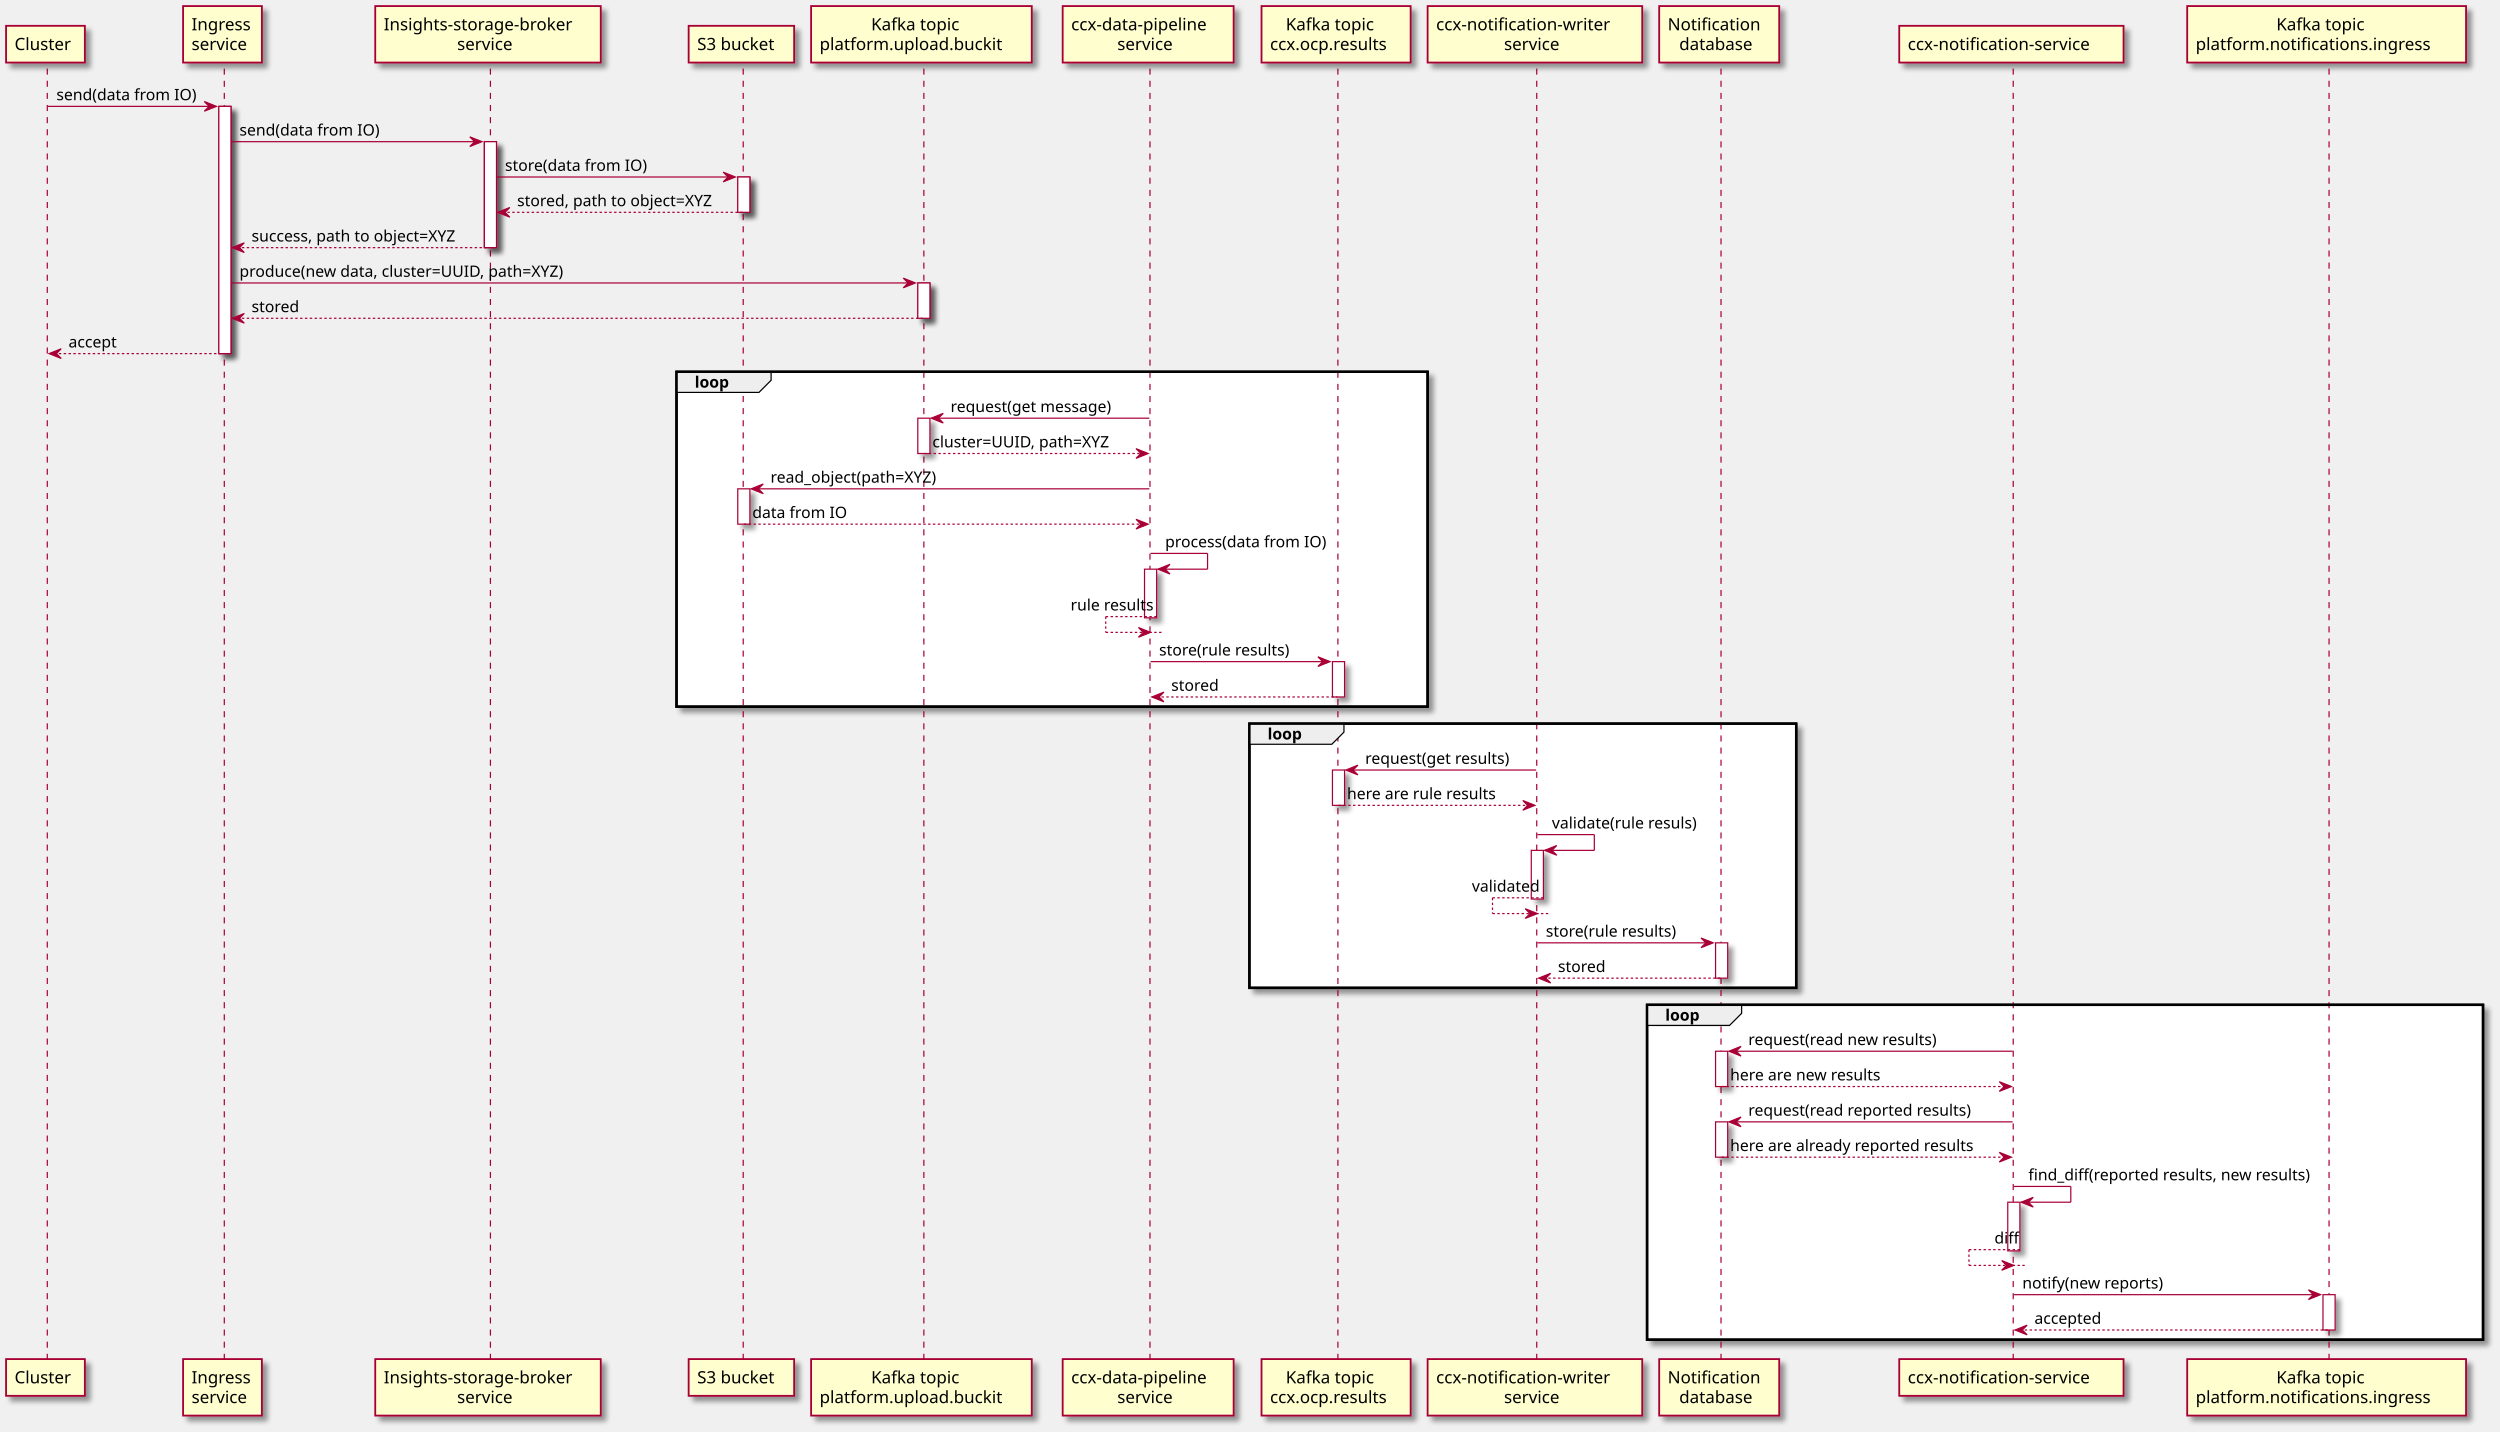
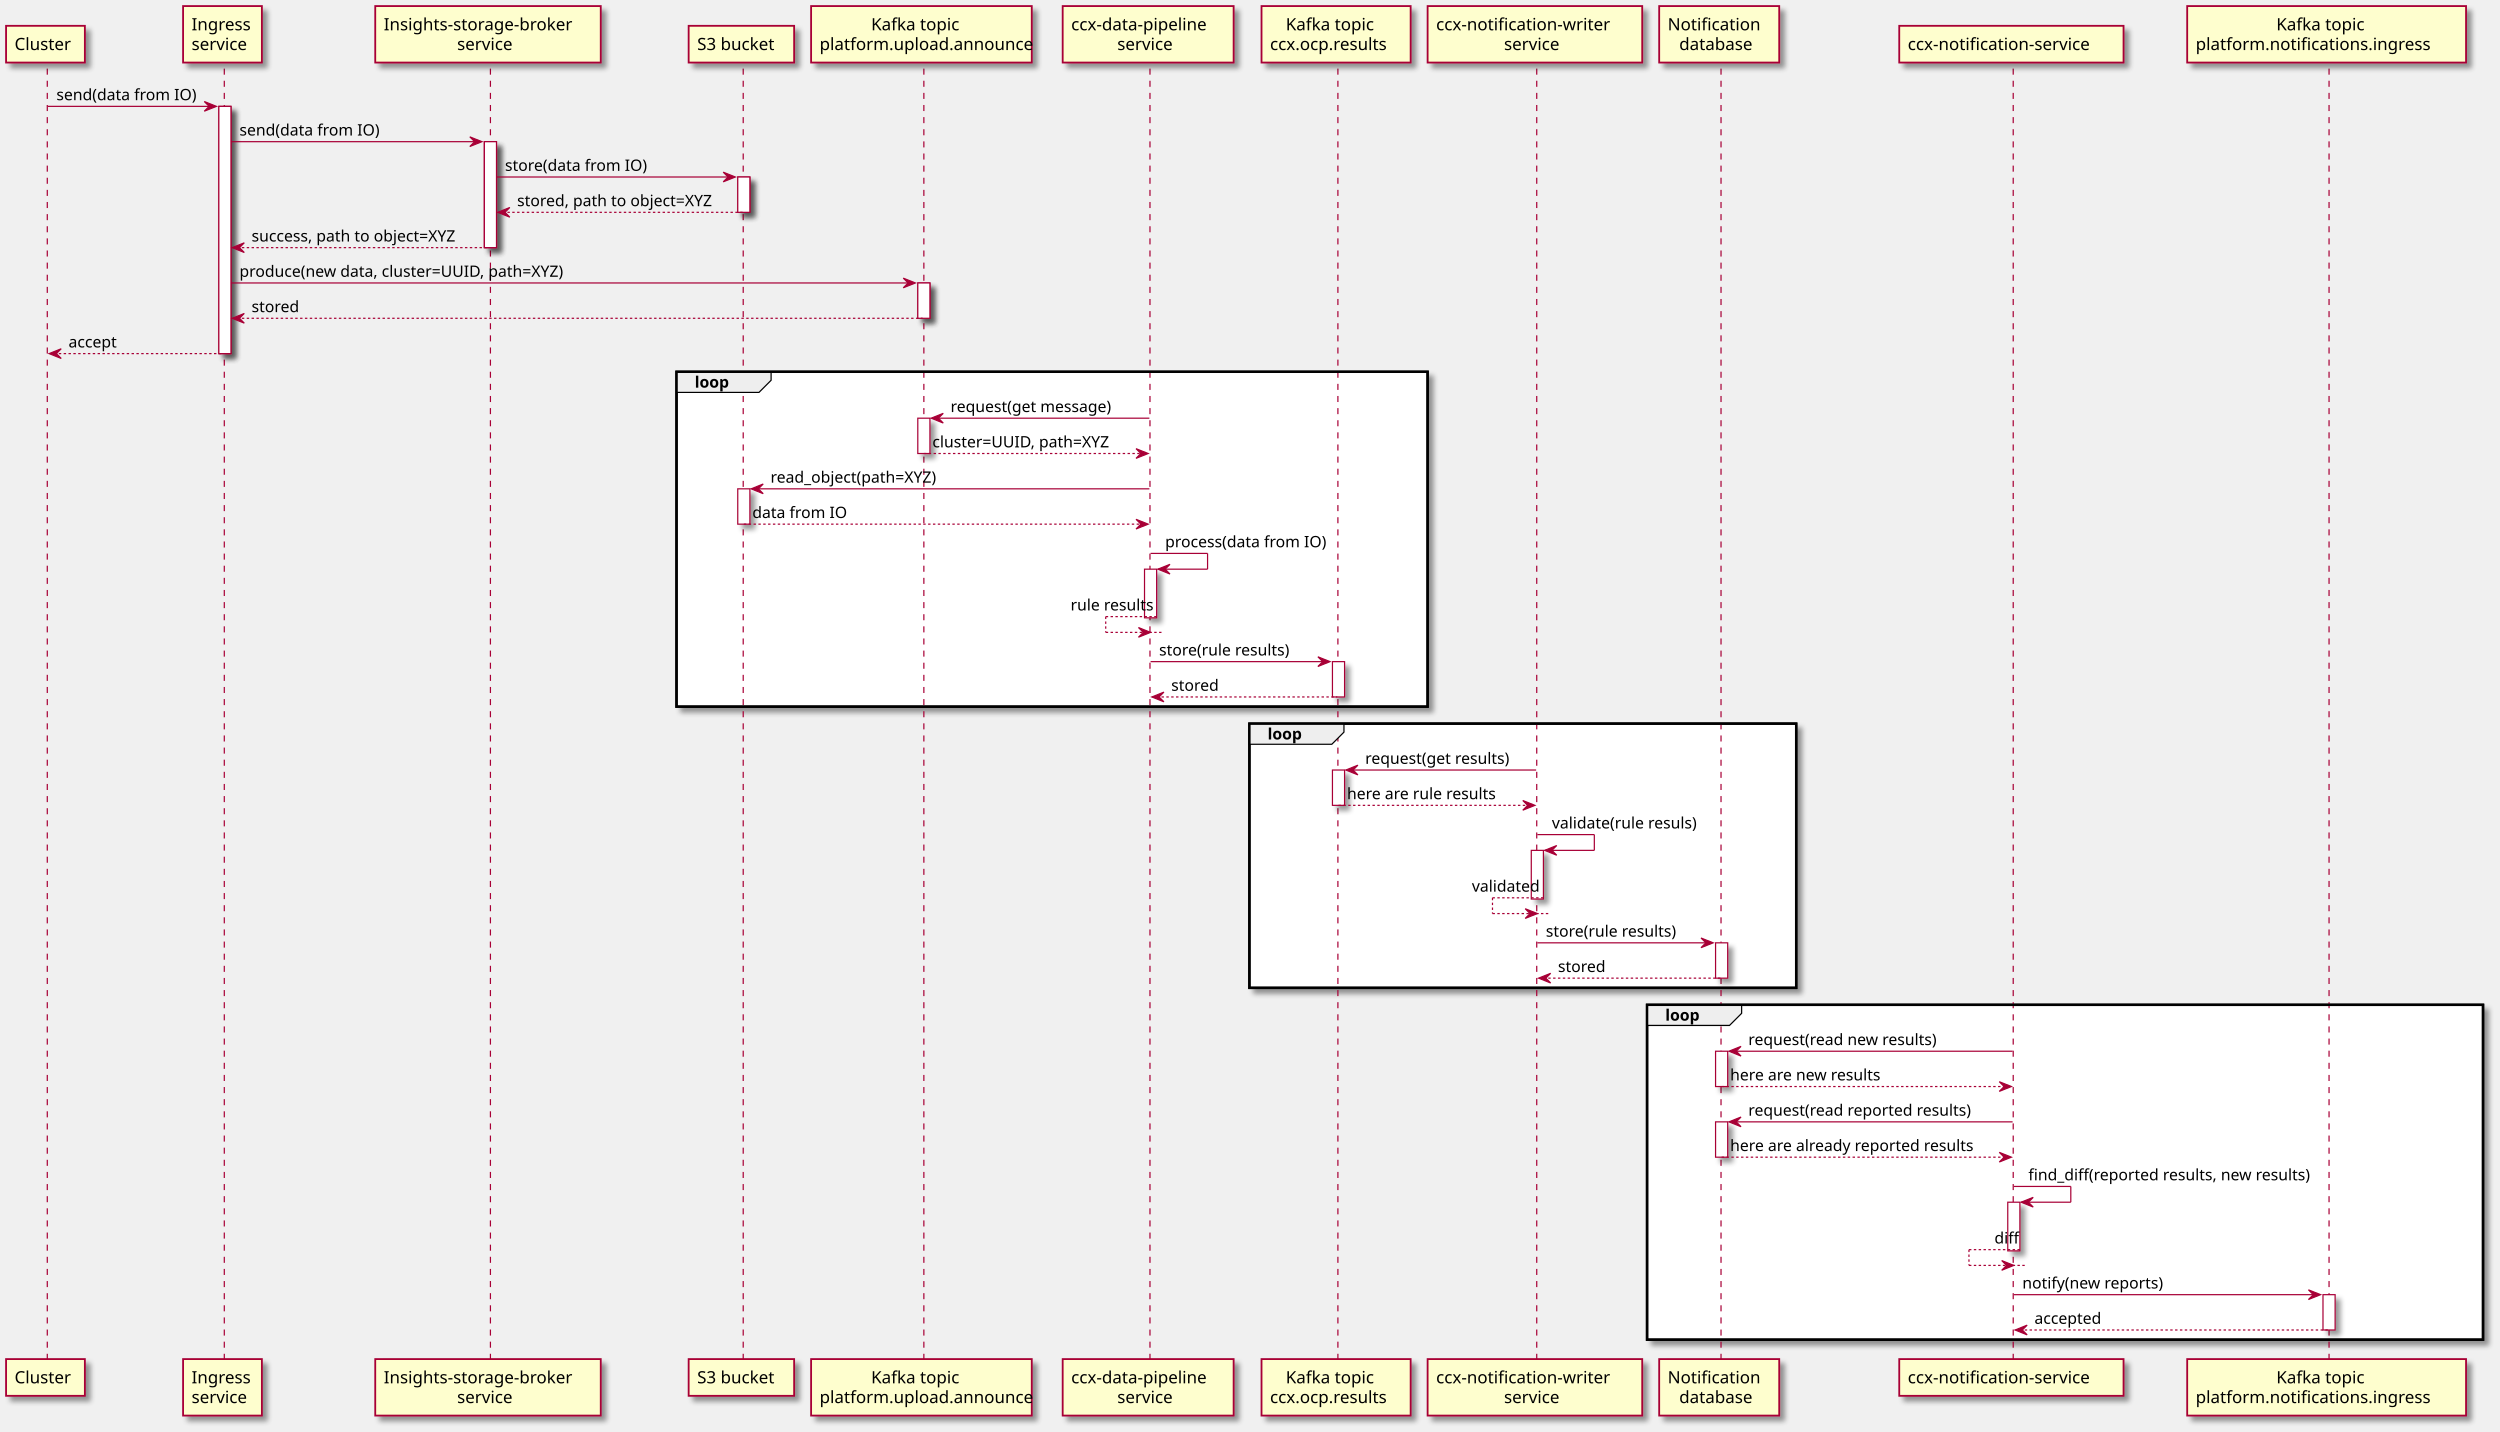
<svg xmlns="http://www.w3.org/2000/svg" contentScriptType="application/ecmascript" contentStyleType="text/css" height="1181px" preserveAspectRatio="none" style="width:2062px;height:1181px;background:#FFFFFF;" version="1.1" viewBox="0 0 2062 1181" width="2062px" zoomAndPan="magnify">
  <defs>
    <filter height="300%" id="fgoh4sk5rssi3" width="300%" x="-1" y="-1">
      <feGaussianBlur result="blurOut" stdDeviation="2.0" />
      <feColorMatrix in="blurOut" result="blurOut2" type="matrix" values="0 0 0 0 0 0 0 0 0 0 0 0 0 0 0 0 0 0 .4 0" />
      <feOffset dx="4.0" dy="4.0" in="blurOut2" result="blurOut3" />
      <feBlend in="SourceGraphic" in2="blurOut3" mode="normal" />
    </filter>
  </defs>
  <g>
    <rect fill="#FFFFFF" filter="url(#fgoh4sk5rssi3)" height="203.93" style="stroke:#A80036;stroke-width:1.0;" width="10" x="180.5" y="87.727" />
    <rect fill="#FFFFFF" filter="url(#fgoh4sk5rssi3)" height="87.398" style="stroke:#A80036;stroke-width:1.0;" width="10" x="399.5" y="116.859" />
    <rect fill="#FFFFFF" filter="url(#fgoh4sk5rssi3)" height="29.133" style="stroke:#A80036;stroke-width:1.0;" width="10" x="608.5" y="145.992" />
    <rect fill="#FFFFFF" filter="url(#fgoh4sk5rssi3)" height="29.133" style="stroke:#A80036;stroke-width:1.0;" width="10" x="608.5" y="403.188" />
    <rect fill="#FFFFFF" filter="url(#fgoh4sk5rssi3)" height="29.133" style="stroke:#A80036;stroke-width:1.0;" width="10" x="757" y="233.391" />
    <rect fill="#FFFFFF" filter="url(#fgoh4sk5rssi3)" height="29.133" style="stroke:#A80036;stroke-width:1.0;" width="10" x="757" y="344.922" />
    <rect fill="#FFFFFF" filter="url(#fgoh4sk5rssi3)" height="40.133" style="stroke:#A80036;stroke-width:1.0;" width="10" x="944" y="469.453" />
    <rect fill="#FFFFFF" filter="url(#fgoh4sk5rssi3)" height="29.133" style="stroke:#A80036;stroke-width:1.0;" width="10" x="1099" y="545.719" />
    <rect fill="#FFFFFF" filter="url(#fgoh4sk5rssi3)" height="29.133" style="stroke:#A80036;stroke-width:1.0;" width="10" x="1099" y="635.117" />
    <rect fill="#FFFFFF" filter="url(#fgoh4sk5rssi3)" height="40.133" style="stroke:#A80036;stroke-width:1.0;" width="10" x="1263" y="701.383" />
    <rect fill="#FFFFFF" filter="url(#fgoh4sk5rssi3)" height="29.133" style="stroke:#A80036;stroke-width:1.0;" width="10" x="1415" y="777.648" />
    <rect fill="#FFFFFF" filter="url(#fgoh4sk5rssi3)" height="29.133" style="stroke:#A80036;stroke-width:1.0;" width="10" x="1415" y="867.047" />
    <rect fill="#FFFFFF" filter="url(#fgoh4sk5rssi3)" height="29.133" style="stroke:#A80036;stroke-width:1.0;" width="10" x="1415" y="925.312" />
    <rect fill="#FFFFFF" filter="url(#fgoh4sk5rssi3)" height="40.133" style="stroke:#A80036;stroke-width:1.0;" width="10" x="1656" y="991.578" />
    <rect fill="#FFFFFF" filter="url(#fgoh4sk5rssi3)" height="29.133" style="stroke:#A80036;stroke-width:1.0;" width="10" x="1916" y="1067.844" />
    <rect fill="#FFFFFF" filter="url(#fgoh4sk5rssi3)" height="276.195" style="stroke:#000000;stroke-width:2.0;" width="619.5" x="558" y="306.656" />
    <rect fill="#FFFFFF" filter="url(#fgoh4sk5rssi3)" height="217.93" style="stroke:#000000;stroke-width:2.0;" width="451" x="1030.5" y="596.852" />
    <rect fill="#FFFFFF" filter="url(#fgoh4sk5rssi3)" height="276.195" style="stroke:#000000;stroke-width:2.0;" width="689.5" x="1358.5" y="828.781" />
    <line style="stroke:#A80036;stroke-width:1.0;stroke-dasharray:5.0,5.0;" x1="39" x2="39" y1="56.594" y2="1121.977" />
    <line style="stroke:#A80036;stroke-width:1.0;stroke-dasharray:5.0,5.0;" x1="185" x2="185" y1="56.594" y2="1121.977" />
    <line style="stroke:#A80036;stroke-width:1.0;stroke-dasharray:5.0,5.0;" x1="404.5" x2="404.5" y1="56.594" y2="1121.977" />
    <line style="stroke:#A80036;stroke-width:1.0;stroke-dasharray:5.0,5.0;" x1="613" x2="613" y1="56.594" y2="1121.977" />
    <line style="stroke:#A80036;stroke-width:1.0;stroke-dasharray:5.0,5.0;" x1="762" x2="762" y1="56.594" y2="1121.977" />
    <line style="stroke:#A80036;stroke-width:1.0;stroke-dasharray:5.0,5.0;" x1="948.5" x2="948.5" y1="56.594" y2="1121.977" />
    <line style="stroke:#A80036;stroke-width:1.0;stroke-dasharray:5.0,5.0;" x1="1103.5" x2="1103.5" y1="56.594" y2="1121.977" />
    <line style="stroke:#A80036;stroke-width:1.0;stroke-dasharray:5.0,5.0;" x1="1267.5" x2="1267.5" y1="56.594" y2="1121.977" />
    <line style="stroke:#A80036;stroke-width:1.0;stroke-dasharray:5.0,5.0;" x1="1419.5" x2="1419.5" y1="56.594" y2="1121.977" />
    <line style="stroke:#A80036;stroke-width:1.0;stroke-dasharray:5.0,5.0;" x1="1660.5" x2="1660.5" y1="56.594" y2="1121.977" />
    <line style="stroke:#A80036;stroke-width:1.0;stroke-dasharray:5.0,5.0;" x1="1921" x2="1921" y1="56.594" y2="1121.977" />
    <rect fill="#FEFECE" filter="url(#fgoh4sk5rssi3)" height="30.297" style="stroke:#A80036;stroke-width:1.5;" width="65" x="5" y="21.297" />
    <text fill="#000000" font-family="sans-serif" font-size="14" lengthAdjust="spacing" textLength="51" x="12" y="41.292">Cluster</text>
    <rect fill="#FEFECE" filter="url(#fgoh4sk5rssi3)" height="30.297" style="stroke:#A80036;stroke-width:1.5;" width="65" x="5" y="1120.977" />
    <text fill="#000000" font-family="sans-serif" font-size="14" lengthAdjust="spacing" textLength="51" x="12" y="1140.972">Cluster</text>
    <rect fill="#FEFECE" filter="url(#fgoh4sk5rssi3)" height="46.594" style="stroke:#A80036;stroke-width:1.5;" width="65" x="151" y="5" />
    <text fill="#000000" font-family="sans-serif" font-size="14" lengthAdjust="spacing" textLength="51" x="158" y="24.995">Ingress</text>
    <text fill="#000000" font-family="sans-serif" font-size="14" lengthAdjust="spacing" textLength="51" x="158" y="41.292">service</text>
    <rect fill="#FEFECE" filter="url(#fgoh4sk5rssi3)" height="46.594" style="stroke:#A80036;stroke-width:1.5;" width="65" x="151" y="1120.977" />
    <text fill="#000000" font-family="sans-serif" font-size="14" lengthAdjust="spacing" textLength="51" x="158" y="1140.972">Ingress</text>
    <text fill="#000000" font-family="sans-serif" font-size="14" lengthAdjust="spacing" textLength="51" x="158" y="1157.269">service</text>
    <rect fill="#FEFECE" filter="url(#fgoh4sk5rssi3)" height="46.594" style="stroke:#A80036;stroke-width:1.5;" width="186" x="309.5" y="5" />
    <text fill="#000000" font-family="sans-serif" font-size="14" lengthAdjust="spacing" textLength="172" x="316.5" y="24.995">Insights-storage-broker</text>
    <text fill="#000000" font-family="sans-serif" font-size="14" lengthAdjust="spacing" textLength="51" x="377" y="41.292">service</text>
    <rect fill="#FEFECE" filter="url(#fgoh4sk5rssi3)" height="46.594" style="stroke:#A80036;stroke-width:1.5;" width="186" x="309.5" y="1120.977" />
    <text fill="#000000" font-family="sans-serif" font-size="14" lengthAdjust="spacing" textLength="172" x="316.5" y="1140.972">Insights-storage-broker</text>
    <text fill="#000000" font-family="sans-serif" font-size="14" lengthAdjust="spacing" textLength="51" x="377" y="1157.269">service</text>
    <rect fill="#FEFECE" filter="url(#fgoh4sk5rssi3)" height="30.297" style="stroke:#A80036;stroke-width:1.5;" width="87" x="568" y="21.297" />
    <text fill="#000000" font-family="sans-serif" font-size="14" lengthAdjust="spacing" textLength="73" x="575" y="41.292">S3 bucket</text>
    <rect fill="#FEFECE" filter="url(#fgoh4sk5rssi3)" height="30.297" style="stroke:#A80036;stroke-width:1.5;" width="87" x="568" y="1120.977" />
    <text fill="#000000" font-family="sans-serif" font-size="14" lengthAdjust="spacing" textLength="73" x="575" y="1140.972">S3 bucket</text>
    <rect fill="#FEFECE" filter="url(#fgoh4sk5rssi3)" height="46.594" style="stroke:#A80036;stroke-width:1.5;" width="182" x="669" y="5" />
    <text fill="#000000" font-family="sans-serif" font-size="14" lengthAdjust="spacing" textLength="83" x="718.5" y="24.995">Kafka topic</text>
-     <text fill="#000000" font-family="sans-serif" font-size="14" lengthAdjust="spacing" textLength="168" x="676" y="41.292">platform.upload.buckit</text>
+     <text fill="#000000" font-family="sans-serif" font-size="14" lengthAdjust="spacing" textLength="168" x="676" y="41.292">platform.upload.announce</text>
    <rect fill="#FEFECE" filter="url(#fgoh4sk5rssi3)" height="46.594" style="stroke:#A80036;stroke-width:1.5;" width="182" x="669" y="1120.977" />
    <text fill="#000000" font-family="sans-serif" font-size="14" lengthAdjust="spacing" textLength="83" x="718.5" y="1140.972">Kafka topic</text>
-     <text fill="#000000" font-family="sans-serif" font-size="14" lengthAdjust="spacing" textLength="168" x="676" y="1157.269">platform.upload.buckit</text>
+     <text fill="#000000" font-family="sans-serif" font-size="14" lengthAdjust="spacing" textLength="168" x="676" y="1157.269">platform.upload.announce</text>
    <rect fill="#FEFECE" filter="url(#fgoh4sk5rssi3)" height="46.594" style="stroke:#A80036;stroke-width:1.5;" width="141" x="876.5" y="5" />
    <text fill="#000000" font-family="sans-serif" font-size="14" lengthAdjust="spacing" textLength="127" x="883.5" y="24.995">ccx-data-pipeline</text>
    <text fill="#000000" font-family="sans-serif" font-size="14" lengthAdjust="spacing" textLength="51" x="921.5" y="41.292">service</text>
    <rect fill="#FEFECE" filter="url(#fgoh4sk5rssi3)" height="46.594" style="stroke:#A80036;stroke-width:1.5;" width="141" x="876.5" y="1120.977" />
    <text fill="#000000" font-family="sans-serif" font-size="14" lengthAdjust="spacing" textLength="127" x="883.5" y="1140.972">ccx-data-pipeline</text>
    <text fill="#000000" font-family="sans-serif" font-size="14" lengthAdjust="spacing" textLength="51" x="921.5" y="1157.269">service</text>
    <rect fill="#FEFECE" filter="url(#fgoh4sk5rssi3)" height="46.594" style="stroke:#A80036;stroke-width:1.5;" width="123" x="1040.5" y="5" />
    <text fill="#000000" font-family="sans-serif" font-size="14" lengthAdjust="spacing" textLength="83" x="1060.5" y="24.995">Kafka topic</text>
    <text fill="#000000" font-family="sans-serif" font-size="14" lengthAdjust="spacing" textLength="109" x="1047.5" y="41.292">ccx.ocp.results</text>
    <rect fill="#FEFECE" filter="url(#fgoh4sk5rssi3)" height="46.594" style="stroke:#A80036;stroke-width:1.5;" width="123" x="1040.5" y="1120.977" />
    <text fill="#000000" font-family="sans-serif" font-size="14" lengthAdjust="spacing" textLength="83" x="1060.5" y="1140.972">Kafka topic</text>
    <text fill="#000000" font-family="sans-serif" font-size="14" lengthAdjust="spacing" textLength="109" x="1047.5" y="1157.269">ccx.ocp.results</text>
    <rect fill="#FEFECE" filter="url(#fgoh4sk5rssi3)" height="46.594" style="stroke:#A80036;stroke-width:1.5;" width="177" x="1177.5" y="5" />
    <text fill="#000000" font-family="sans-serif" font-size="14" lengthAdjust="spacing" textLength="163" x="1184.5" y="24.995">ccx-notification-writer</text>
    <text fill="#000000" font-family="sans-serif" font-size="14" lengthAdjust="spacing" textLength="51" x="1240.5" y="41.292">service</text>
    <rect fill="#FEFECE" filter="url(#fgoh4sk5rssi3)" height="46.594" style="stroke:#A80036;stroke-width:1.5;" width="177" x="1177.5" y="1120.977" />
    <text fill="#000000" font-family="sans-serif" font-size="14" lengthAdjust="spacing" textLength="163" x="1184.5" y="1140.972">ccx-notification-writer</text>
    <text fill="#000000" font-family="sans-serif" font-size="14" lengthAdjust="spacing" textLength="51" x="1240.5" y="1157.269">service</text>
    <rect fill="#FEFECE" filter="url(#fgoh4sk5rssi3)" height="46.594" style="stroke:#A80036;stroke-width:1.5;" width="99" x="1368.5" y="5" />
    <text fill="#000000" font-family="sans-serif" font-size="14" lengthAdjust="spacing" textLength="85" x="1375.5" y="24.995">Notification</text>
    <text fill="#000000" font-family="sans-serif" font-size="14" lengthAdjust="spacing" textLength="66" x="1385" y="41.292">database</text>
    <rect fill="#FEFECE" filter="url(#fgoh4sk5rssi3)" height="46.594" style="stroke:#A80036;stroke-width:1.5;" width="99" x="1368.5" y="1120.977" />
    <text fill="#000000" font-family="sans-serif" font-size="14" lengthAdjust="spacing" textLength="85" x="1375.5" y="1140.972">Notification</text>
    <text fill="#000000" font-family="sans-serif" font-size="14" lengthAdjust="spacing" textLength="66" x="1385" y="1157.269">database</text>
    <rect fill="#FEFECE" filter="url(#fgoh4sk5rssi3)" height="30.297" style="stroke:#A80036;stroke-width:1.5;" width="185" x="1566.5" y="21.297" />
    <text fill="#000000" font-family="sans-serif" font-size="14" lengthAdjust="spacing" textLength="171" x="1573.5" y="41.292">ccx-notification-service</text>
    <rect fill="#FEFECE" filter="url(#fgoh4sk5rssi3)" height="30.297" style="stroke:#A80036;stroke-width:1.5;" width="185" x="1566.5" y="1120.977" />
    <text fill="#000000" font-family="sans-serif" font-size="14" lengthAdjust="spacing" textLength="171" x="1573.5" y="1140.972">ccx-notification-service</text>
    <rect fill="#FEFECE" filter="url(#fgoh4sk5rssi3)" height="46.594" style="stroke:#A80036;stroke-width:1.5;" width="230" x="1804" y="5" />
    <text fill="#000000" font-family="sans-serif" font-size="14" lengthAdjust="spacing" textLength="83" x="1877.5" y="24.995">Kafka topic</text>
    <text fill="#000000" font-family="sans-serif" font-size="14" lengthAdjust="spacing" textLength="216" x="1811" y="41.292">platform.notifications.ingress</text>
    <rect fill="#FEFECE" filter="url(#fgoh4sk5rssi3)" height="46.594" style="stroke:#A80036;stroke-width:1.5;" width="230" x="1804" y="1120.977" />
    <text fill="#000000" font-family="sans-serif" font-size="14" lengthAdjust="spacing" textLength="83" x="1877.5" y="1140.972">Kafka topic</text>
    <text fill="#000000" font-family="sans-serif" font-size="14" lengthAdjust="spacing" textLength="216" x="1811" y="1157.269">platform.notifications.ingress</text>
    <rect fill="#FFFFFF" filter="url(#fgoh4sk5rssi3)" height="203.93" style="stroke:#A80036;stroke-width:1.0;" width="10" x="180.5" y="87.727" />
    <rect fill="#FFFFFF" filter="url(#fgoh4sk5rssi3)" height="87.398" style="stroke:#A80036;stroke-width:1.0;" width="10" x="399.5" y="116.859" />
    <rect fill="#FFFFFF" filter="url(#fgoh4sk5rssi3)" height="29.133" style="stroke:#A80036;stroke-width:1.0;" width="10" x="608.5" y="145.992" />
    <rect fill="#FFFFFF" filter="url(#fgoh4sk5rssi3)" height="29.133" style="stroke:#A80036;stroke-width:1.0;" width="10" x="608.5" y="403.188" />
    <rect fill="#FFFFFF" filter="url(#fgoh4sk5rssi3)" height="29.133" style="stroke:#A80036;stroke-width:1.0;" width="10" x="757" y="233.391" />
    <rect fill="#FFFFFF" filter="url(#fgoh4sk5rssi3)" height="29.133" style="stroke:#A80036;stroke-width:1.0;" width="10" x="757" y="344.922" />
    <rect fill="#FFFFFF" filter="url(#fgoh4sk5rssi3)" height="40.133" style="stroke:#A80036;stroke-width:1.0;" width="10" x="944" y="469.453" />
    <rect fill="#FFFFFF" filter="url(#fgoh4sk5rssi3)" height="29.133" style="stroke:#A80036;stroke-width:1.0;" width="10" x="1099" y="545.719" />
    <rect fill="#FFFFFF" filter="url(#fgoh4sk5rssi3)" height="29.133" style="stroke:#A80036;stroke-width:1.0;" width="10" x="1099" y="635.117" />
    <rect fill="#FFFFFF" filter="url(#fgoh4sk5rssi3)" height="40.133" style="stroke:#A80036;stroke-width:1.0;" width="10" x="1263" y="701.383" />
    <rect fill="#FFFFFF" filter="url(#fgoh4sk5rssi3)" height="29.133" style="stroke:#A80036;stroke-width:1.0;" width="10" x="1415" y="777.648" />
    <rect fill="#FFFFFF" filter="url(#fgoh4sk5rssi3)" height="29.133" style="stroke:#A80036;stroke-width:1.0;" width="10" x="1415" y="867.047" />
    <rect fill="#FFFFFF" filter="url(#fgoh4sk5rssi3)" height="29.133" style="stroke:#A80036;stroke-width:1.0;" width="10" x="1415" y="925.312" />
    <rect fill="#FFFFFF" filter="url(#fgoh4sk5rssi3)" height="40.133" style="stroke:#A80036;stroke-width:1.0;" width="10" x="1656" y="991.578" />
    <rect fill="#FFFFFF" filter="url(#fgoh4sk5rssi3)" height="29.133" style="stroke:#A80036;stroke-width:1.0;" width="10" x="1916" y="1067.844" />
    <polygon fill="#A80036" points="168.5,83.727,178.5,87.727,168.5,91.727,172.5,87.727" style="stroke:#A80036;stroke-width:1.0;" />
    <line style="stroke:#A80036;stroke-width:1.0;" x1="39.5" x2="174.5" y1="87.727" y2="87.727" />
    <text fill="#000000" font-family="sans-serif" font-size="13" lengthAdjust="spacing" textLength="122" x="46.5" y="82.661">send(data from IO)</text>
    <polygon fill="#A80036" points="387.5,112.859,397.5,116.859,387.5,120.859,391.5,116.859" style="stroke:#A80036;stroke-width:1.0;" />
    <line style="stroke:#A80036;stroke-width:1.0;" x1="190.5" x2="393.5" y1="116.859" y2="116.859" />
    <text fill="#000000" font-family="sans-serif" font-size="13" lengthAdjust="spacing" textLength="122" x="197.5" y="111.793">send(data from IO)</text>
    <polygon fill="#A80036" points="596.5,141.992,606.5,145.992,596.5,149.992,600.5,145.992" style="stroke:#A80036;stroke-width:1.0;" />
    <line style="stroke:#A80036;stroke-width:1.0;" x1="409.5" x2="602.5" y1="145.992" y2="145.992" />
    <text fill="#000000" font-family="sans-serif" font-size="13" lengthAdjust="spacing" textLength="124" x="416.5" y="140.926">store(data from IO)</text>
    <polygon fill="#A80036" points="420.5,171.125,410.5,175.125,420.5,179.125,416.5,175.125" style="stroke:#A80036;stroke-width:1.0;" />
    <line style="stroke:#A80036;stroke-width:1.0;stroke-dasharray:2.0,2.0;" x1="414.5" x2="612.5" y1="175.125" y2="175.125" />
    <text fill="#000000" font-family="sans-serif" font-size="13" lengthAdjust="spacing" textLength="175" x="426.5" y="170.059">stored, path to object=XYZ</text>
    <polygon fill="#A80036" points="201.5,200.258,191.5,204.258,201.5,208.258,197.5,204.258" style="stroke:#A80036;stroke-width:1.0;" />
    <line style="stroke:#A80036;stroke-width:1.0;stroke-dasharray:2.0,2.0;" x1="195.5" x2="403.5" y1="204.258" y2="204.258" />
    <text fill="#000000" font-family="sans-serif" font-size="13" lengthAdjust="spacing" textLength="185" x="207.5" y="199.192">success, path to object=XYZ</text>
    <polygon fill="#A80036" points="745,229.391,755,233.391,745,237.391,749,233.391" style="stroke:#A80036;stroke-width:1.0;" />
    <line style="stroke:#A80036;stroke-width:1.0;" x1="190.5" x2="751" y1="233.391" y2="233.391" />
    <text fill="#000000" font-family="sans-serif" font-size="13" lengthAdjust="spacing" textLength="288" x="197.5" y="228.325">produce(new data, cluster=UUID, path=XYZ)</text>
    <polygon fill="#A80036" points="201.5,258.523,191.5,262.523,201.5,266.523,197.5,262.523" style="stroke:#A80036;stroke-width:1.0;" />
    <line style="stroke:#A80036;stroke-width:1.0;stroke-dasharray:2.0,2.0;" x1="195.5" x2="761" y1="262.523" y2="262.523" />
    <text fill="#000000" font-family="sans-serif" font-size="13" lengthAdjust="spacing" textLength="41" x="207.5" y="257.457">stored</text>
    <polygon fill="#A80036" points="50.5,287.656,40.5,291.656,50.5,295.656,46.5,291.656" style="stroke:#A80036;stroke-width:1.0;" />
    <line style="stroke:#A80036;stroke-width:1.0;stroke-dasharray:2.0,2.0;" x1="44.5" x2="184.5" y1="291.656" y2="291.656" />
    <text fill="#000000" font-family="sans-serif" font-size="13" lengthAdjust="spacing" textLength="43" x="56.5" y="286.59">accept</text>
    <path d="M558,306.656 L636,306.656 L636,313.656 L626,323.656 L558,323.656 L558,306.656 " fill="#EEEEEE" style="stroke:#000000;stroke-width:1.0;" />
    <rect fill="none" height="276.195" style="stroke:#000000;stroke-width:2.0;" width="619.5" x="558" y="306.656" />
    <text fill="#000000" font-family="sans-serif" font-size="13" font-weight="bold" lengthAdjust="spacing" textLength="33" x="573" y="319.723">loop</text>
    <polygon fill="#A80036" points="778,340.922,768,344.922,778,348.922,774,344.922" style="stroke:#A80036;stroke-width:1.0;" />
    <line style="stroke:#A80036;stroke-width:1.0;" x1="772" x2="948" y1="344.922" y2="344.922" />
    <text fill="#000000" font-family="sans-serif" font-size="13" lengthAdjust="spacing" textLength="143" x="784" y="339.856">request(get message)</text>
    <polygon fill="#A80036" points="937,370.055,947,374.055,937,378.055,941,374.055" style="stroke:#A80036;stroke-width:1.0;" />
    <line style="stroke:#A80036;stroke-width:1.0;stroke-dasharray:2.0,2.0;" x1="762" x2="943" y1="374.055" y2="374.055" />
    <text fill="#000000" font-family="sans-serif" font-size="13" lengthAdjust="spacing" textLength="158" x="769" y="368.989">cluster=UUID, path=XYZ</text>
    <polygon fill="#A80036" points="629.5,399.188,619.5,403.188,629.5,407.188,625.5,403.188" style="stroke:#A80036;stroke-width:1.0;" />
    <line style="stroke:#A80036;stroke-width:1.0;" x1="623.5" x2="948" y1="403.188" y2="403.188" />
    <text fill="#000000" font-family="sans-serif" font-size="13" lengthAdjust="spacing" textLength="151" x="635.5" y="398.122">read_object(path=XYZ)</text>
    <polygon fill="#A80036" points="937,428.32,947,432.32,937,436.32,941,432.32" style="stroke:#A80036;stroke-width:1.0;" />
    <line style="stroke:#A80036;stroke-width:1.0;stroke-dasharray:2.0,2.0;" x1="613.5" x2="943" y1="432.32" y2="432.32" />
    <text fill="#000000" font-family="sans-serif" font-size="13" lengthAdjust="spacing" textLength="81" x="620.5" y="427.254">data from IO</text>
    <line style="stroke:#A80036;stroke-width:1.0;" x1="949" x2="996" y1="456.453" y2="456.453" />
    <line style="stroke:#A80036;stroke-width:1.0;" x1="996" x2="996" y1="456.453" y2="469.453" />
    <line style="stroke:#A80036;stroke-width:1.0;" x1="955" x2="996" y1="469.453" y2="469.453" />
    <polygon fill="#A80036" points="965,465.453,955,469.453,965,473.453,961,469.453" style="stroke:#A80036;stroke-width:1.0;" />
    <text fill="#000000" font-family="sans-serif" font-size="13" lengthAdjust="spacing" textLength="141" x="961" y="451.387">process(data from IO)</text>
    <line style="stroke:#A80036;stroke-width:1.0;stroke-dasharray:2.0,2.0;" x1="912" x2="954" y1="508.586" y2="508.586" />
    <line style="stroke:#A80036;stroke-width:1.0;stroke-dasharray:2.0,2.0;" x1="912" x2="912" y1="508.586" y2="521.586" />
    <line style="stroke:#A80036;stroke-width:1.0;stroke-dasharray:2.0,2.0;" x1="912" x2="959" y1="521.586" y2="521.586" />
    <polygon fill="#A80036" points="939,517.586,949,521.586,939,525.586,943,521.586" style="stroke:#A80036;stroke-width:1.0;" />
    <text fill="#000000" font-family="sans-serif" font-size="13" lengthAdjust="spacing" textLength="71" x="883" y="503.52">rule results</text>
    <polygon fill="#A80036" points="1087,541.719,1097,545.719,1087,549.719,1091,545.719" style="stroke:#A80036;stroke-width:1.0;" />
    <line style="stroke:#A80036;stroke-width:1.0;" x1="949" x2="1093" y1="545.719" y2="545.719" />
    <text fill="#000000" font-family="sans-serif" font-size="13" lengthAdjust="spacing" textLength="114" x="956" y="540.653">store(rule results)</text>
    <polygon fill="#A80036" points="960,570.852,950,574.852,960,578.852,956,574.852" style="stroke:#A80036;stroke-width:1.0;" />
    <line style="stroke:#A80036;stroke-width:1.0;stroke-dasharray:2.0,2.0;" x1="954" x2="1103" y1="574.852" y2="574.852" />
    <text fill="#000000" font-family="sans-serif" font-size="13" lengthAdjust="spacing" textLength="41" x="966" y="569.786">stored</text>
    <path d="M1030.5,596.852 L1108.5,596.852 L1108.5,603.852 L1098.5,613.852 L1030.5,613.852 L1030.5,596.852 " fill="#EEEEEE" style="stroke:#000000;stroke-width:1.0;" />
    <rect fill="none" height="217.93" style="stroke:#000000;stroke-width:2.0;" width="451" x="1030.5" y="596.852" />
    <text fill="#000000" font-family="sans-serif" font-size="13" font-weight="bold" lengthAdjust="spacing" textLength="33" x="1045.5" y="609.918">loop</text>
    <polygon fill="#A80036" points="1120,631.117,1110,635.117,1120,639.117,1116,635.117" style="stroke:#A80036;stroke-width:1.0;" />
    <line style="stroke:#A80036;stroke-width:1.0;" x1="1114" x2="1267" y1="635.117" y2="635.117" />
    <text fill="#000000" font-family="sans-serif" font-size="13" lengthAdjust="spacing" textLength="127" x="1126" y="630.051">request(get results)</text>
    <polygon fill="#A80036" points="1256,660.25,1266,664.25,1256,668.25,1260,664.25" style="stroke:#A80036;stroke-width:1.0;" />
    <line style="stroke:#A80036;stroke-width:1.0;stroke-dasharray:2.0,2.0;" x1="1104" x2="1262" y1="664.25" y2="664.25" />
    <text fill="#000000" font-family="sans-serif" font-size="13" lengthAdjust="spacing" textLength="129" x="1111" y="659.184">here are rule results</text>
    <line style="stroke:#A80036;stroke-width:1.0;" x1="1268" x2="1315" y1="688.383" y2="688.383" />
    <line style="stroke:#A80036;stroke-width:1.0;" x1="1315" x2="1315" y1="688.383" y2="701.383" />
    <line style="stroke:#A80036;stroke-width:1.0;" x1="1274" x2="1315" y1="701.383" y2="701.383" />
    <polygon fill="#A80036" points="1284,697.383,1274,701.383,1284,705.383,1280,701.383" style="stroke:#A80036;stroke-width:1.0;" />
    <text fill="#000000" font-family="sans-serif" font-size="13" lengthAdjust="spacing" textLength="127" x="1280" y="683.317">validate(rule resuls)</text>
    <line style="stroke:#A80036;stroke-width:1.0;stroke-dasharray:2.0,2.0;" x1="1231" x2="1273" y1="740.516" y2="740.516" />
    <line style="stroke:#A80036;stroke-width:1.0;stroke-dasharray:2.0,2.0;" x1="1231" x2="1231" y1="740.516" y2="753.516" />
    <line style="stroke:#A80036;stroke-width:1.0;stroke-dasharray:2.0,2.0;" x1="1231" x2="1278" y1="753.516" y2="753.516" />
    <polygon fill="#A80036" points="1258,749.516,1268,753.516,1258,757.516,1262,753.516" style="stroke:#A80036;stroke-width:1.0;" />
    <text fill="#000000" font-family="sans-serif" font-size="13" lengthAdjust="spacing" textLength="59" x="1214" y="735.45">validated</text>
    <polygon fill="#A80036" points="1403,773.648,1413,777.648,1403,781.648,1407,777.648" style="stroke:#A80036;stroke-width:1.0;" />
    <line style="stroke:#A80036;stroke-width:1.0;" x1="1268" x2="1409" y1="777.648" y2="777.648" />
    <text fill="#000000" font-family="sans-serif" font-size="13" lengthAdjust="spacing" textLength="114" x="1275" y="772.582">store(rule results)</text>
    <polygon fill="#A80036" points="1279,802.781,1269,806.781,1279,810.781,1275,806.781" style="stroke:#A80036;stroke-width:1.0;" />
    <line style="stroke:#A80036;stroke-width:1.0;stroke-dasharray:2.0,2.0;" x1="1273" x2="1419" y1="806.781" y2="806.781" />
    <text fill="#000000" font-family="sans-serif" font-size="13" lengthAdjust="spacing" textLength="41" x="1285" y="801.715">stored</text>
    <path d="M1358.5,828.781 L1436.5,828.781 L1436.5,835.781 L1426.5,845.781 L1358.5,845.781 L1358.5,828.781 " fill="#EEEEEE" style="stroke:#000000;stroke-width:1.0;" />
    <rect fill="none" height="276.195" style="stroke:#000000;stroke-width:2.0;" width="689.5" x="1358.5" y="828.781" />
    <text fill="#000000" font-family="sans-serif" font-size="13" font-weight="bold" lengthAdjust="spacing" textLength="33" x="1373.5" y="841.848">loop</text>
    <polygon fill="#A80036" points="1436,863.047,1426,867.047,1436,871.047,1432,867.047" style="stroke:#A80036;stroke-width:1.0;" />
    <line style="stroke:#A80036;stroke-width:1.0;" x1="1430" x2="1660" y1="867.047" y2="867.047" />
    <text fill="#000000" font-family="sans-serif" font-size="13" lengthAdjust="spacing" textLength="166" x="1442" y="861.981">request(read new results)</text>
    <polygon fill="#A80036" points="1649,892.18,1659,896.18,1649,900.18,1653,896.18" style="stroke:#A80036;stroke-width:1.0;" />
    <line style="stroke:#A80036;stroke-width:1.0;stroke-dasharray:2.0,2.0;" x1="1420" x2="1655" y1="896.18" y2="896.18" />
    <text fill="#000000" font-family="sans-serif" font-size="13" lengthAdjust="spacing" textLength="132" x="1427" y="891.114">here are new results</text>
    <polygon fill="#A80036" points="1436,921.312,1426,925.312,1436,929.312,1432,925.312" style="stroke:#A80036;stroke-width:1.0;" />
    <line style="stroke:#A80036;stroke-width:1.0;" x1="1430" x2="1660" y1="925.312" y2="925.312" />
    <text fill="#000000" font-family="sans-serif" font-size="13" lengthAdjust="spacing" textLength="194" x="1442" y="920.247">request(read reported results)</text>
    <polygon fill="#A80036" points="1649,950.445,1659,954.445,1649,958.445,1653,954.445" style="stroke:#A80036;stroke-width:1.0;" />
    <line style="stroke:#A80036;stroke-width:1.0;stroke-dasharray:2.0,2.0;" x1="1420" x2="1655" y1="954.445" y2="954.445" />
    <text fill="#000000" font-family="sans-serif" font-size="13" lengthAdjust="spacing" textLength="212" x="1427" y="949.379">here are already reported results</text>
    <line style="stroke:#A80036;stroke-width:1.0;" x1="1661" x2="1708" y1="978.578" y2="978.578" />
    <line style="stroke:#A80036;stroke-width:1.0;" x1="1708" x2="1708" y1="978.578" y2="991.578" />
    <line style="stroke:#A80036;stroke-width:1.0;" x1="1667" x2="1708" y1="991.578" y2="991.578" />
    <polygon fill="#A80036" points="1677,987.578,1667,991.578,1677,995.578,1673,991.578" style="stroke:#A80036;stroke-width:1.0;" />
    <text fill="#000000" font-family="sans-serif" font-size="13" lengthAdjust="spacing" textLength="246" x="1673" y="973.512">find_diff(reported results, new results)</text>
    <line style="stroke:#A80036;stroke-width:1.0;stroke-dasharray:2.0,2.0;" x1="1624" x2="1666" y1="1030.711" y2="1030.711" />
    <line style="stroke:#A80036;stroke-width:1.0;stroke-dasharray:2.0,2.0;" x1="1624" x2="1624" y1="1030.711" y2="1043.711" />
    <line style="stroke:#A80036;stroke-width:1.0;stroke-dasharray:2.0,2.0;" x1="1624" x2="1671" y1="1043.711" y2="1043.711" />
    <polygon fill="#A80036" points="1651,1039.711,1661,1043.711,1651,1047.711,1655,1043.711" style="stroke:#A80036;stroke-width:1.0;" />
    <text fill="#000000" font-family="sans-serif" font-size="13" lengthAdjust="spacing" textLength="21" x="1645" y="1025.645">diff</text>
    <polygon fill="#A80036" points="1904,1063.844,1914,1067.844,1904,1071.844,1908,1067.844" style="stroke:#A80036;stroke-width:1.0;" />
    <line style="stroke:#A80036;stroke-width:1.0;" x1="1661" x2="1910" y1="1067.844" y2="1067.844" />
    <text fill="#000000" font-family="sans-serif" font-size="13" lengthAdjust="spacing" textLength="124" x="1668" y="1062.778">notify(new reports)</text>
    <polygon fill="#A80036" points="1672,1092.977,1662,1096.977,1672,1100.977,1668,1096.977" style="stroke:#A80036;stroke-width:1.0;" />
    <line style="stroke:#A80036;stroke-width:1.0;stroke-dasharray:2.0,2.0;" x1="1666" x2="1920" y1="1096.977" y2="1096.977" />
    <text fill="#000000" font-family="sans-serif" font-size="13" lengthAdjust="spacing" textLength="59" x="1678" y="1091.911">accepted</text>
  </g>
</svg>
